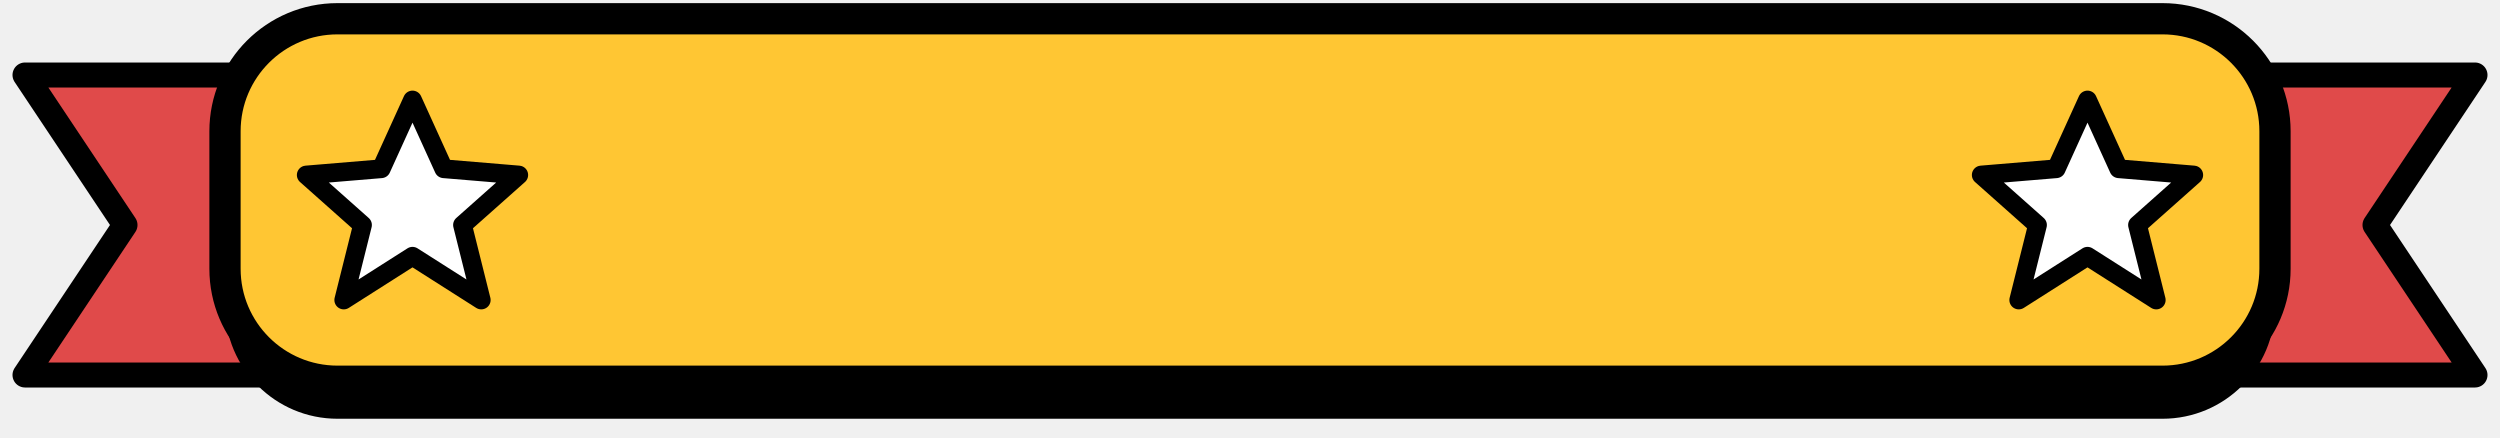
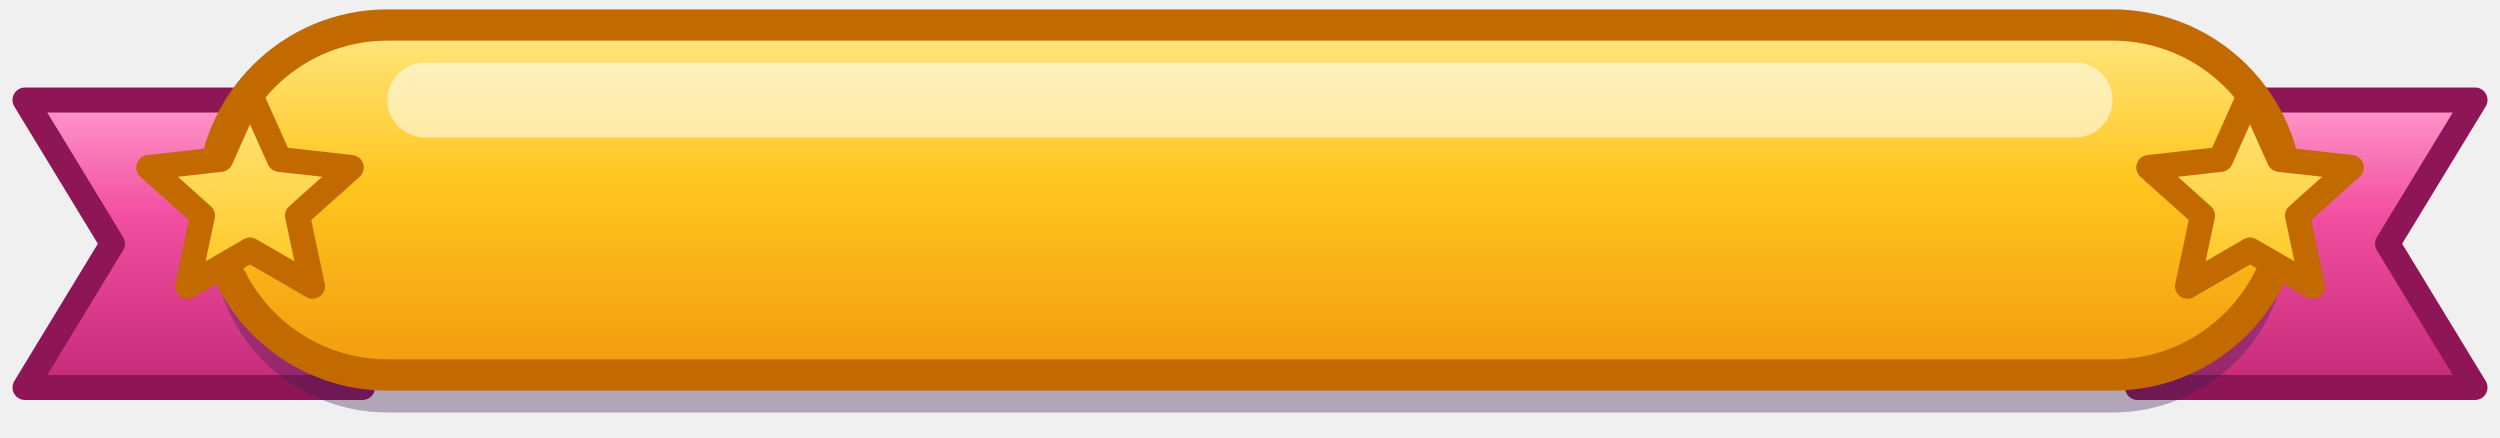
<svg xmlns="http://www.w3.org/2000/svg" viewBox="0 0 400 70" width="400" height="70">
-   <path d="M4 12 L52 12 L52 60 L4 60 L20 36 Z" fill="#E04A4A" stroke="#000000" stroke-width="4" stroke-linejoin="round" />
-   <path d="M396 12 L348 12 L348 60 L396 60 L380 36 Z" fill="#E04A4A" stroke="#000000" stroke-width="4" stroke-linejoin="round" />
-   <rect x="36" y="9" width="328" height="58" rx="18" fill="#000000" />
-   <rect x="36" y="3" width="328" height="58" rx="18" fill="#FFC633" stroke="#000000" stroke-width="5" />
-   <path d="M66 16 L71 27 L83 28 L74 36 L77 48 L66 41 L55 48 L58 36 L49 28 L61 27 Z" fill="#FFFFFF" stroke="#000000" stroke-width="3" stroke-linejoin="round" />
-   <path d="M334 16 L339 27 L351 28 L342 36 L345 48 L334 41 L323 48 L326 36 L317 28 L329 27 Z" fill="#FFFFFF" stroke="#000000" stroke-width="3" stroke-linejoin="round" />
+   <defs>
+     <linearGradient id="gold" x1="0" y1="0" x2="0" y2="1">
+       <stop offset="0" stop-color="#FFE780" />
+       <stop offset="0.45" stop-color="#FFC61F" />
+       <stop offset="1" stop-color="#F29A0E" />
+     </linearGradient>
+     <linearGradient id="pink" x1="0" y1="0" x2="0" y2="1">
+       <stop offset="0" stop-color="#FF9ACB" />
+       <stop offset="0.4" stop-color="#F24FA0" />
+       <stop offset="1" stop-color="#C42A78" />
+     </linearGradient>
+     <linearGradient id="star" x1="0" y1="0" x2="0" y2="1">
+       <stop offset="0" stop-color="#FFE780" />
+       <stop offset="1" stop-color="#FFC61F" />
+     </linearGradient>
+   </defs>
+   <path d="M4 16 L58 16 L58 62 L4 62 L18 39 Z" fill="url(#pink)" stroke="#8E1556" stroke-width="4" stroke-linejoin="round" />
+   <path d="M396 16 L342 16 L342 62 L396 62 L382 39 Z" fill="url(#pink)" stroke="#8E1556" stroke-width="4" stroke-linejoin="round" />
+   <rect x="34" y="10" width="332" height="56" rx="28" fill="#3B1E4F" fill-opacity="0.35" />
+   <rect x="34" y="4" width="332" height="56" rx="28" fill="url(#gold)" stroke="#C26A00" stroke-width="5" />
+   <rect x="62" y="10" width="276" height="12" rx="6" fill="#FFFFFF" fill-opacity="0.55" />
+   <path d="M40 15 L44.7 25.5 L56.2 26.8 L47.6 34.5 L50 45.8 L40 40 L30 45.8 L32.4 34.5 L23.8 26.8 L35.3 25.5 Z" fill="url(#star)" stroke="#C26A00" stroke-width="4" stroke-linejoin="round" />
+   <path d="M360 15 L364.7 25.5 L376.2 26.8 L367.6 34.5 L370 45.8 L360 40 L350 45.8 L352.4 34.5 L343.8 26.8 L355.3 25.5 Z" fill="url(#star)" stroke="#C26A00" stroke-width="4" stroke-linejoin="round" />
</svg>
